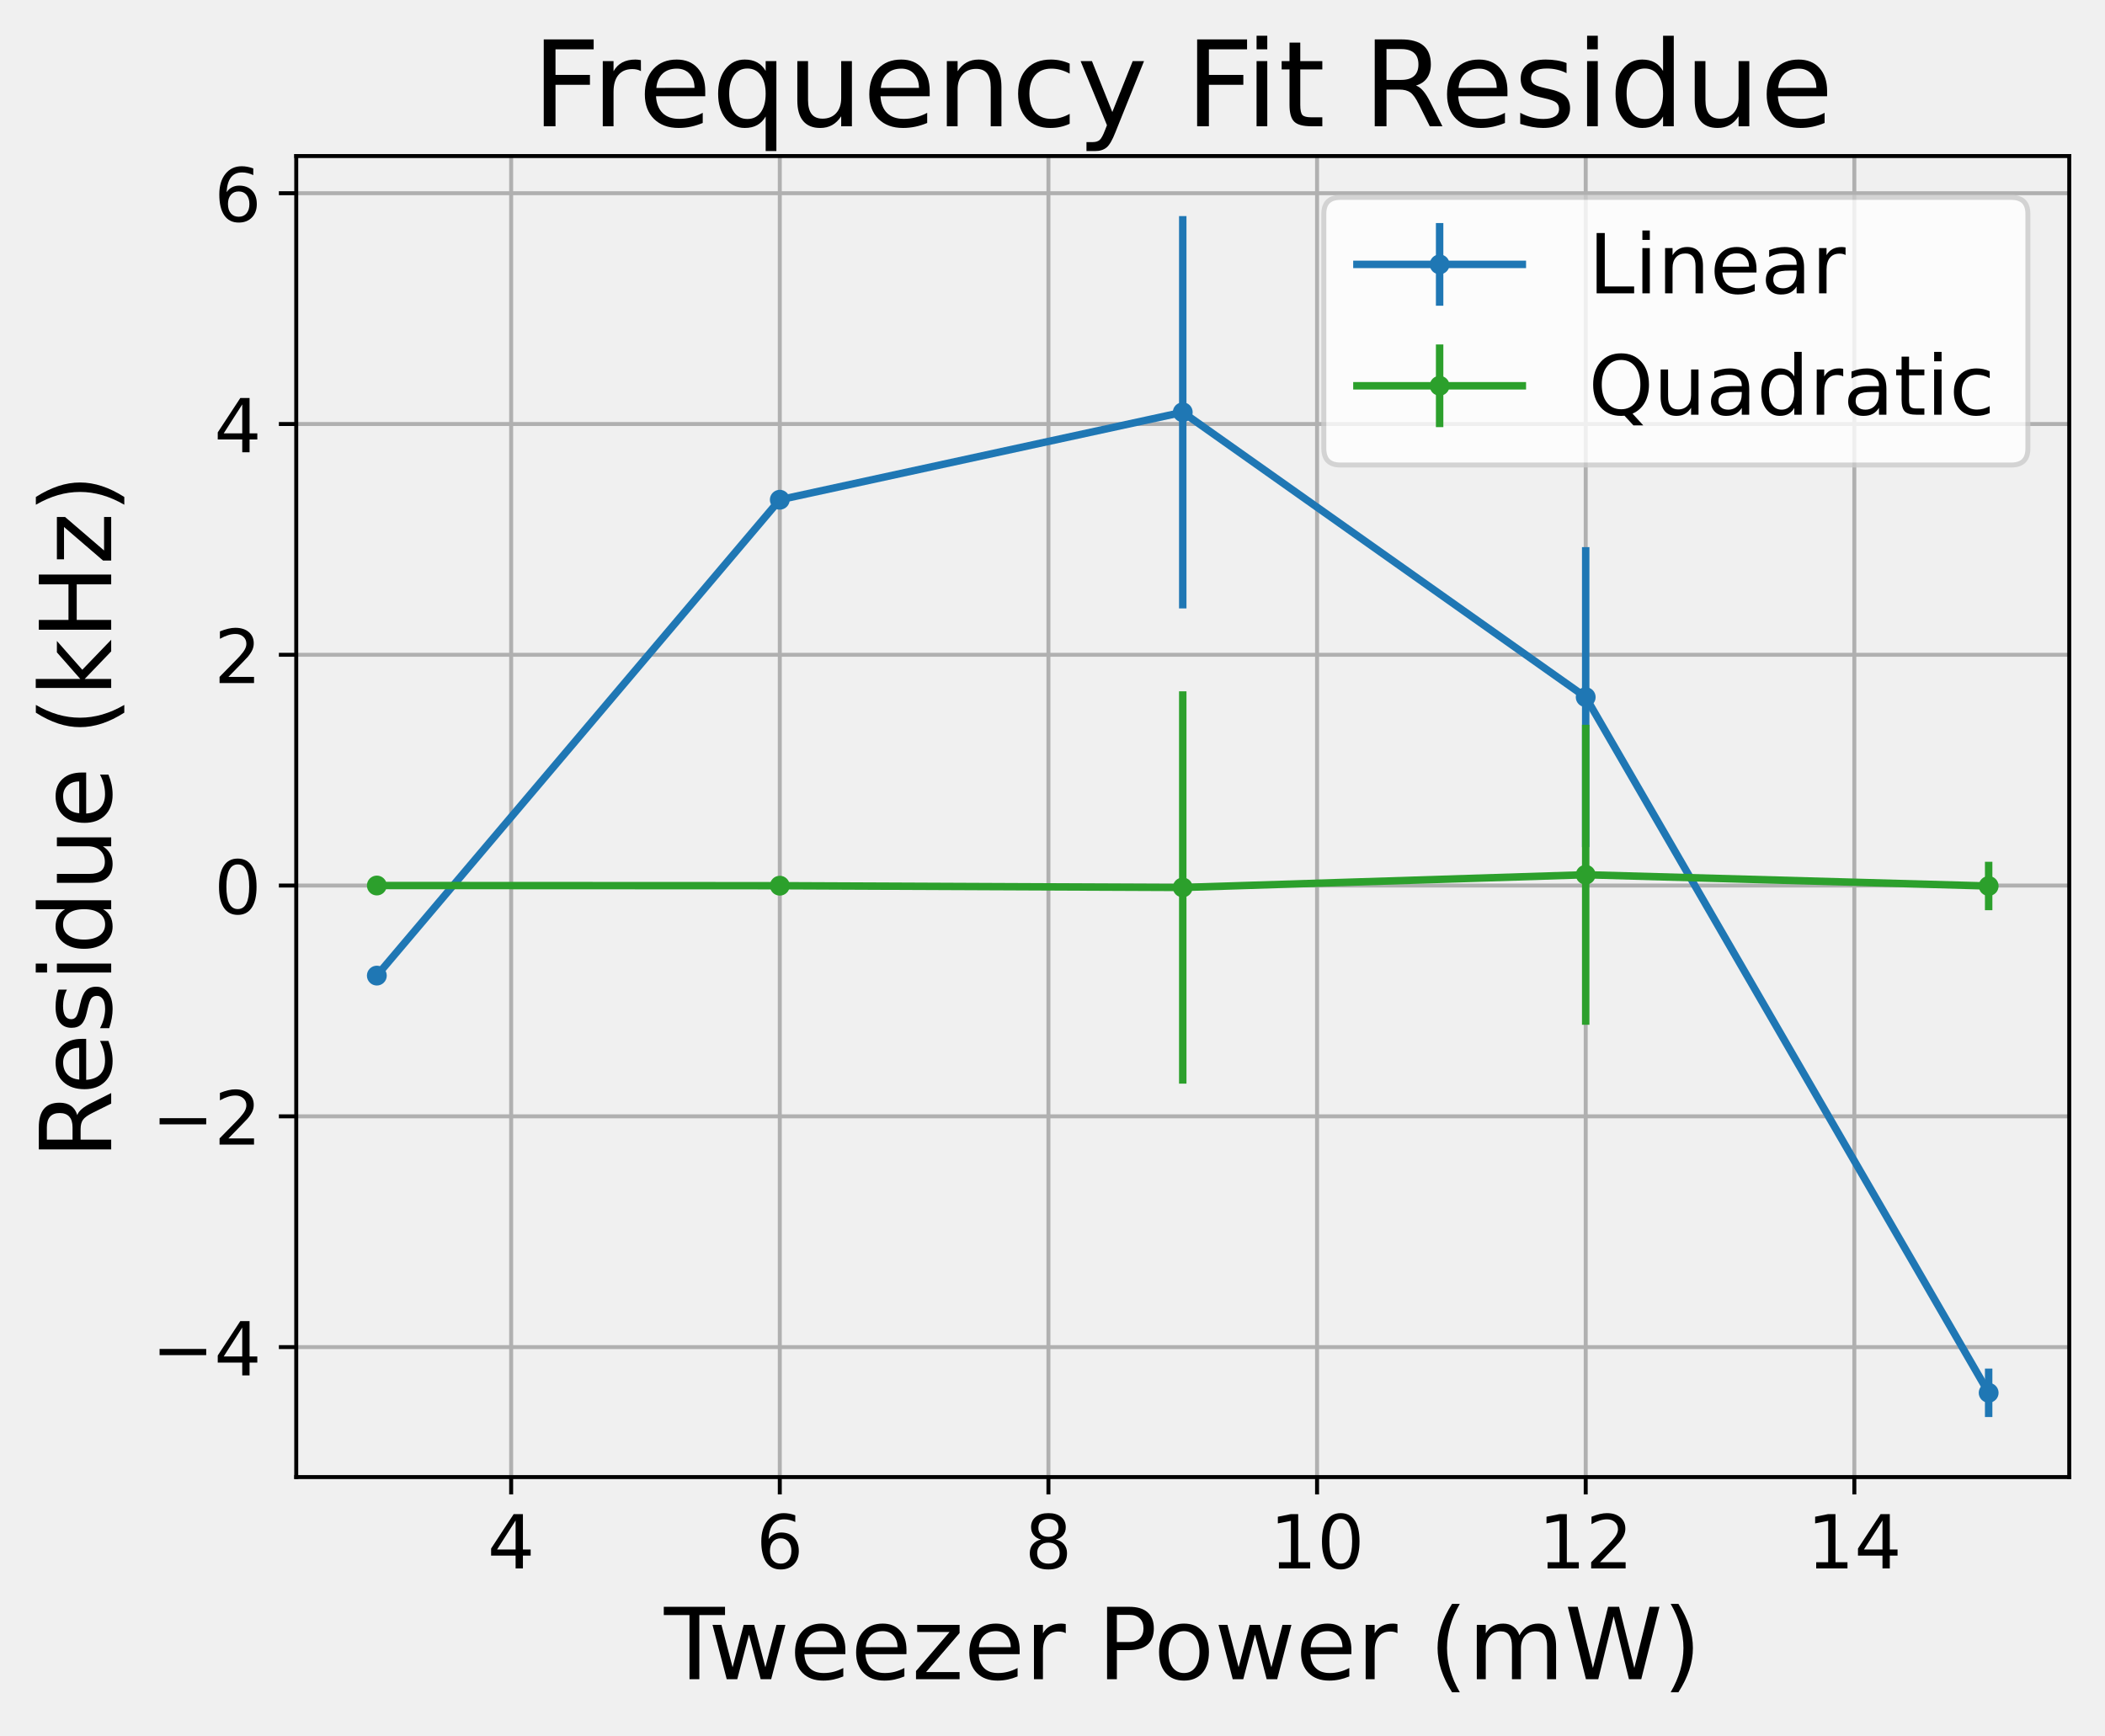
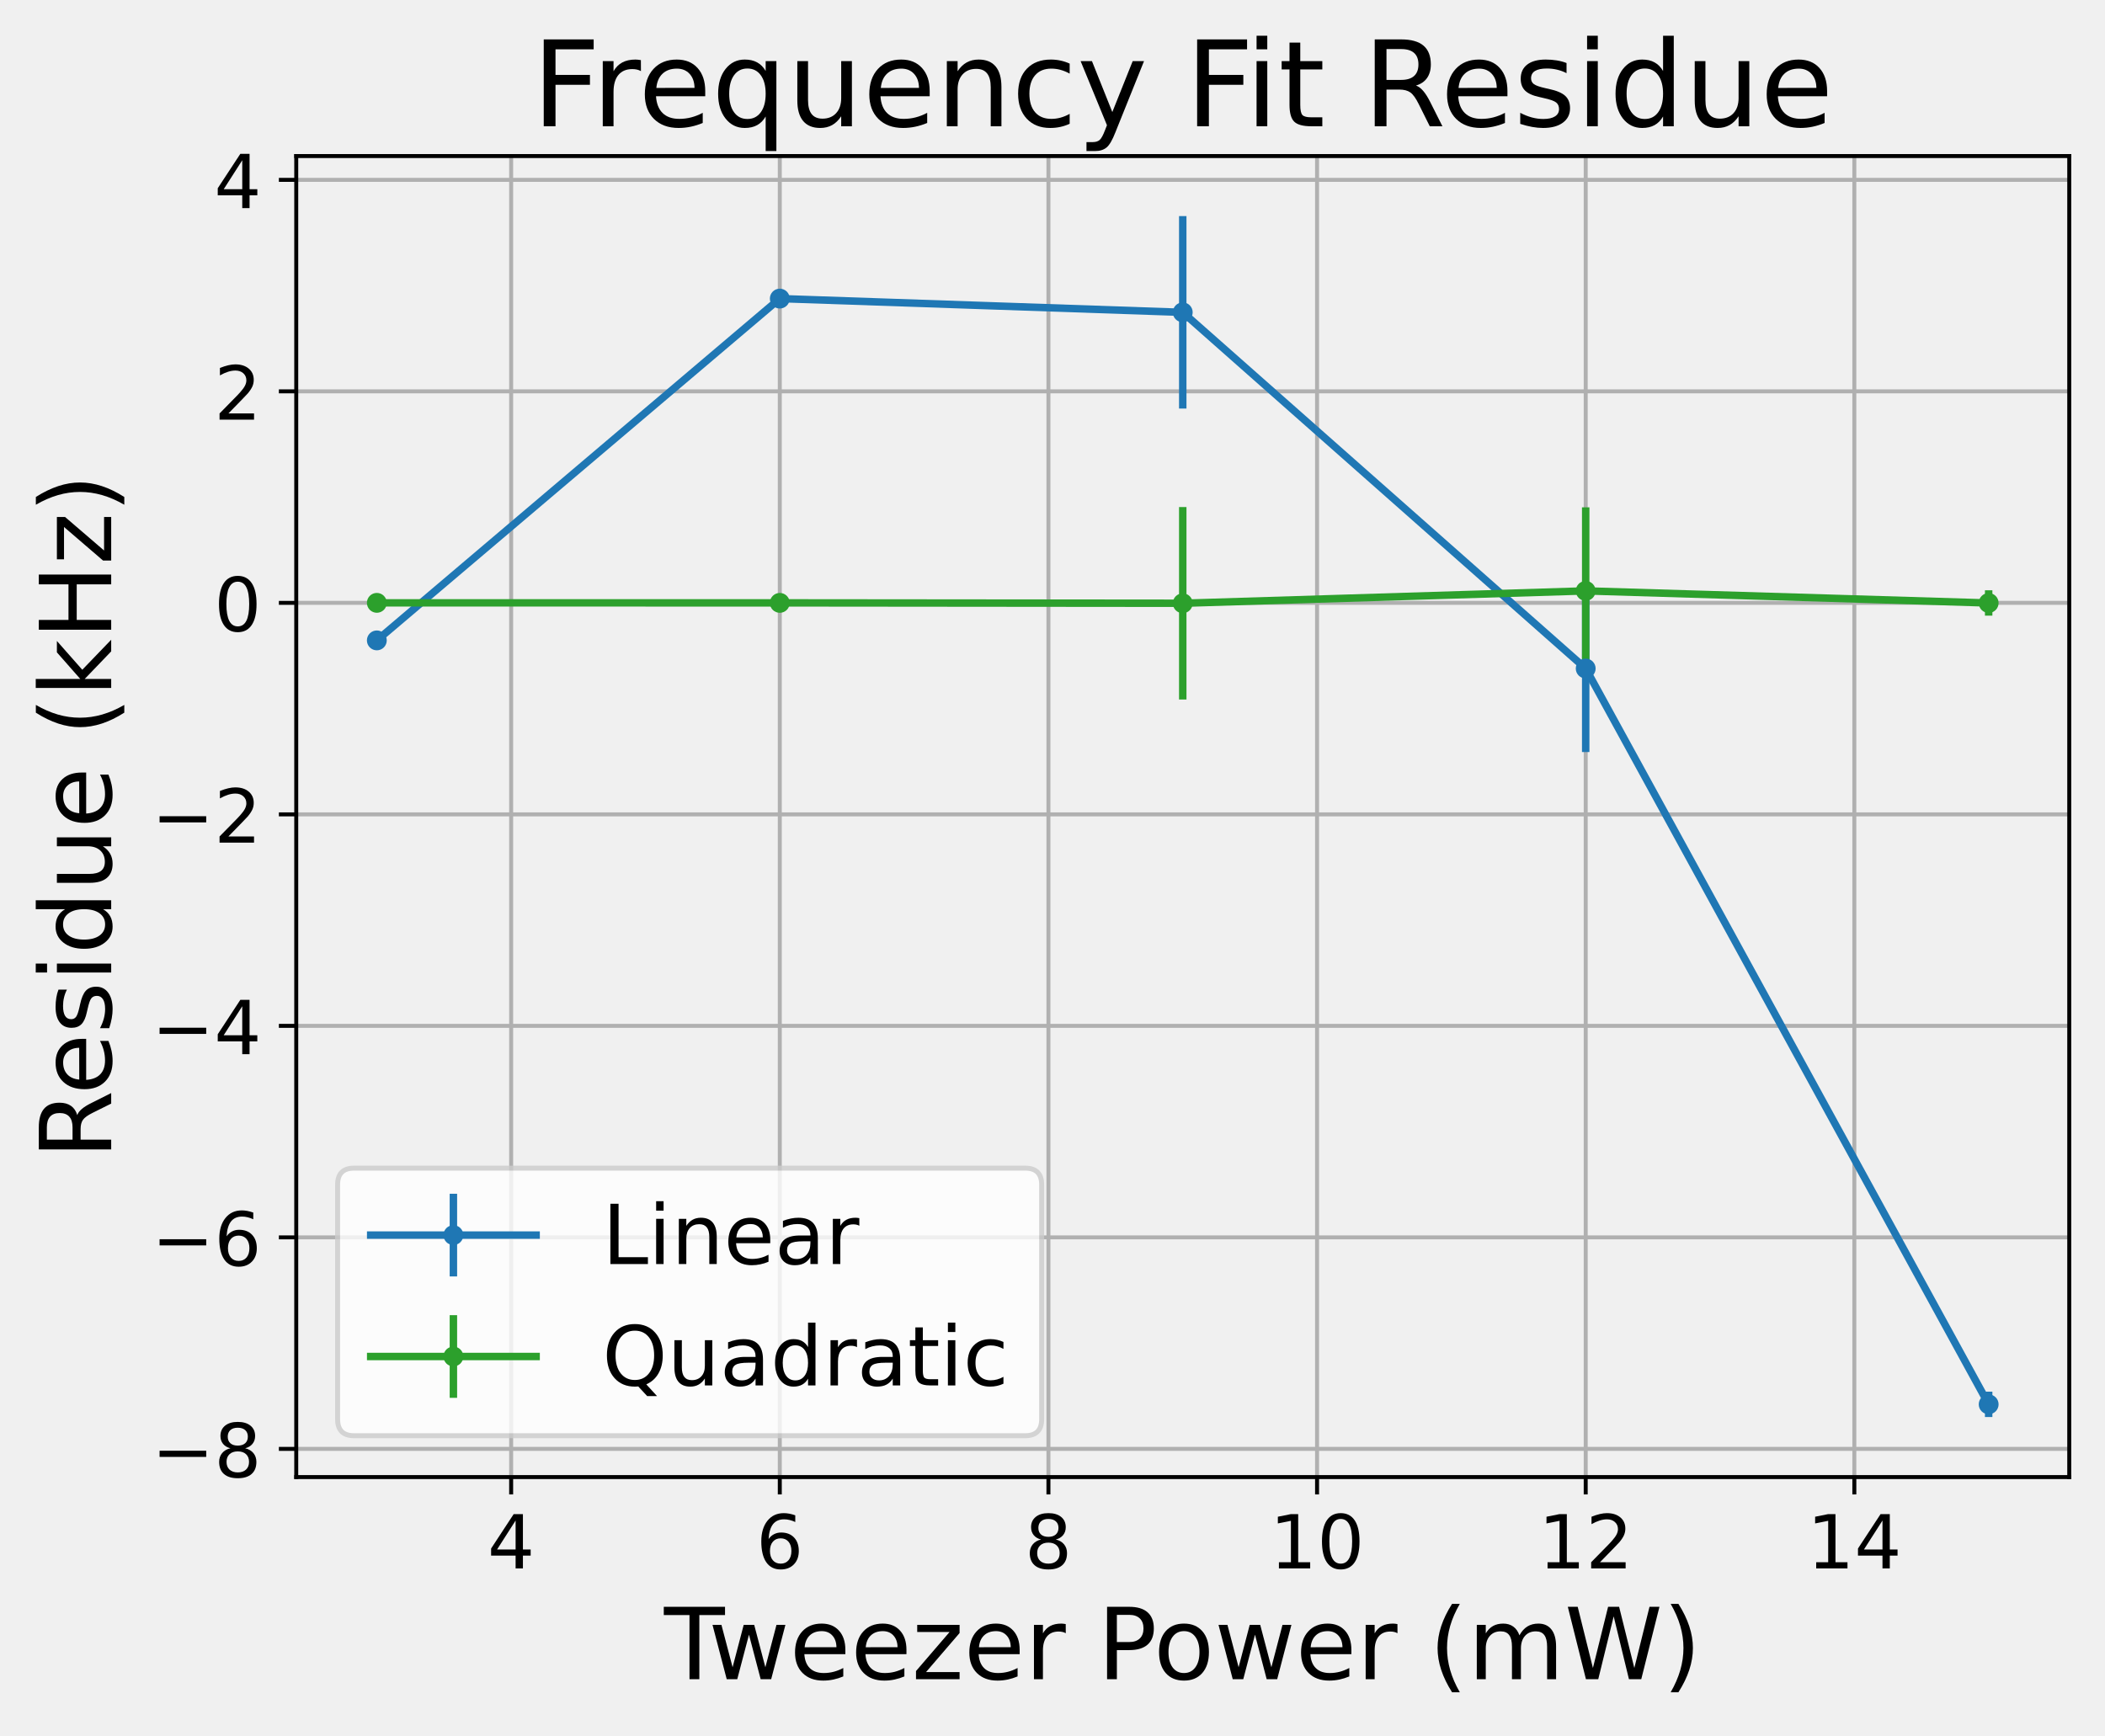
<svg xmlns="http://www.w3.org/2000/svg" xmlns:xlink="http://www.w3.org/1999/xlink" height="349.622pt" version="1.1" viewBox="0 0 423.99 349.622" width="423.99pt">
  <defs>
    <style type="text/css">
*{stroke-linecap:butt;stroke-linejoin:round;}
  </style>
  </defs>
  <g id="figure_1">
    <g id="patch_1">
      <path d="M 0 349.622  L 423.99 349.622  L 423.99 0  L 0 0  z " style="fill:none;" />
    </g>
    <g id="axes_1">
      <g id="patch_2">
        <path d="M 59.67 297.548  L 416.79 297.548  L 416.79 31.436  L 59.67 31.436  z " style="fill:none;" />
      </g>
      <g id="matplotlib.axis_1">
        <g id="xtick_1">
          <g id="line2d_1">
            <path clip-path="url(#p6e5b87767b)" d="M 102.957 297.548  L 102.957 31.436  " style="fill:none;stroke:#b0b0b0;stroke-linecap:square;stroke-width:0.8;" />
          </g>
          <g id="line2d_2">
            <defs>
              <path d="M 0 0  L 0 3.5  " id="m005f0a59be" style="stroke:#000000;stroke-width:0.8;" />
            </defs>
            <g>
              <use style="stroke:#000000;stroke-width:0.8;" x="102.957" xlink:href="#m005f0a59be" y="297.548" />
            </g>
          </g>
          <g id="text_1">
            <defs>
              <path d="M 37.797 64.312  L 12.891 25.391  L 37.797 25.391  z M 35.203 72.906  L 47.609 72.906  L 47.609 25.391  L 58.016 25.391  L 58.016 17.188  L 47.609 17.188  L 47.609 0  L 37.797 0  L 37.797 17.188  L 4.891 17.188  L 4.891 26.703  z " id="DejaVuSans-52" />
            </defs>
            <g transform="translate(98.18493 315.9459)scale(0.15 -0.15)">
              <use xlink:href="#DejaVuSans-52" />
            </g>
          </g>
        </g>
        <g id="xtick_2">
          <g id="line2d_3">
            <path clip-path="url(#p6e5b87767b)" d="M 157.066 297.548  L 157.066 31.436  " style="fill:none;stroke:#b0b0b0;stroke-linecap:square;stroke-width:0.8;" />
          </g>
          <g id="line2d_4">
            <g>
              <use style="stroke:#000000;stroke-width:0.8;" x="157.066" xlink:href="#m005f0a59be" y="297.548" />
            </g>
          </g>
          <g id="text_2">
            <defs>
              <path d="M 33.016 40.375  Q 26.375 40.375 22.484 35.828  Q 18.609 31.297 18.609 23.391  Q 18.609 15.531 22.484 10.953  Q 26.375 6.391 33.016 6.391  Q 39.656 6.391 43.531 10.953  Q 47.406 15.531 47.406 23.391  Q 47.406 31.297 43.531 35.828  Q 39.656 40.375 33.016 40.375  z M 52.594 71.297  L 52.594 62.312  Q 48.875 64.062 45.094 64.984  Q 41.312 65.922 37.594 65.922  Q 27.828 65.922 22.672 59.328  Q 17.531 52.734 16.797 39.406  Q 19.672 43.656 24.016 45.922  Q 28.375 48.188 33.594 48.188  Q 44.578 48.188 50.953 41.516  Q 57.328 34.859 57.328 23.391  Q 57.328 12.156 50.688 5.359  Q 44.047 -1.422 33.016 -1.422  Q 20.359 -1.422 13.672 8.266  Q 6.984 17.969 6.984 36.375  Q 6.984 53.656 15.188 63.938  Q 23.391 74.219 37.203 74.219  Q 40.922 74.219 44.703 73.484  Q 48.484 72.75 52.594 71.297  z " id="DejaVuSans-54" />
            </defs>
            <g transform="translate(152.294 315.9459)scale(0.15 -0.15)">
              <use xlink:href="#DejaVuSans-54" />
            </g>
          </g>
        </g>
        <g id="xtick_3">
          <g id="line2d_5">
            <path clip-path="url(#p6e5b87767b)" d="M 211.175 297.548  L 211.175 31.436  " style="fill:none;stroke:#b0b0b0;stroke-linecap:square;stroke-width:0.8;" />
          </g>
          <g id="line2d_6">
            <g>
              <use style="stroke:#000000;stroke-width:0.8;" x="211.175" xlink:href="#m005f0a59be" y="297.548" />
            </g>
          </g>
          <g id="text_3">
            <defs>
              <path d="M 31.781 34.625  Q 24.75 34.625 20.719 30.859  Q 16.703 27.094 16.703 20.516  Q 16.703 13.922 20.719 10.156  Q 24.75 6.391 31.781 6.391  Q 38.812 6.391 42.859 10.172  Q 46.922 13.969 46.922 20.516  Q 46.922 27.094 42.891 30.859  Q 38.875 34.625 31.781 34.625  z M 21.922 38.812  Q 15.578 40.375 12.031 44.719  Q 8.5 49.078 8.5 55.328  Q 8.5 64.062 14.719 69.141  Q 20.953 74.219 31.781 74.219  Q 42.672 74.219 48.875 69.141  Q 55.078 64.062 55.078 55.328  Q 55.078 49.078 51.531 44.719  Q 48 40.375 41.703 38.812  Q 48.828 37.156 52.797 32.312  Q 56.781 27.484 56.781 20.516  Q 56.781 9.906 50.312 4.234  Q 43.844 -1.422 31.781 -1.422  Q 19.734 -1.422 13.25 4.234  Q 6.781 9.906 6.781 20.516  Q 6.781 27.484 10.781 32.312  Q 14.797 37.156 21.922 38.812  z M 18.312 54.391  Q 18.312 48.734 21.844 45.562  Q 25.391 42.391 31.781 42.391  Q 38.141 42.391 41.719 45.562  Q 45.312 48.734 45.312 54.391  Q 45.312 60.062 41.719 63.234  Q 38.141 66.406 31.781 66.406  Q 25.391 66.406 21.844 63.234  Q 18.312 60.062 18.312 54.391  z " id="DejaVuSans-56" />
            </defs>
            <g transform="translate(206.4031 315.9459)scale(0.15 -0.15)">
              <use xlink:href="#DejaVuSans-56" />
            </g>
          </g>
        </g>
        <g id="xtick_4">
          <g id="line2d_7">
            <path clip-path="url(#p6e5b87767b)" d="M 265.284 297.548  L 265.284 31.436  " style="fill:none;stroke:#b0b0b0;stroke-linecap:square;stroke-width:0.8;" />
          </g>
          <g id="line2d_8">
            <g>
              <use style="stroke:#000000;stroke-width:0.8;" x="265.284" xlink:href="#m005f0a59be" y="297.548" />
            </g>
          </g>
          <g id="text_4">
            <defs>
              <path d="M 12.406 8.297  L 28.516 8.297  L 28.516 63.922  L 10.984 60.406  L 10.984 69.391  L 28.422 72.906  L 38.281 72.906  L 38.281 8.297  L 54.391 8.297  L 54.391 0  L 12.406 0  z " id="DejaVuSans-49" />
              <path d="M 31.781 66.406  Q 24.172 66.406 20.328 58.906  Q 16.5 51.422 16.5 36.375  Q 16.5 21.391 20.328 13.891  Q 24.172 6.391 31.781 6.391  Q 39.453 6.391 43.281 13.891  Q 47.125 21.391 47.125 36.375  Q 47.125 51.422 43.281 58.906  Q 39.453 66.406 31.781 66.406  z M 31.781 74.219  Q 44.047 74.219 50.516 64.516  Q 56.984 54.828 56.984 36.375  Q 56.984 17.969 50.516 8.266  Q 44.047 -1.422 31.781 -1.422  Q 19.531 -1.422 13.062 8.266  Q 6.594 17.969 6.594 36.375  Q 6.594 54.828 13.062 64.516  Q 19.531 74.219 31.781 74.219  z " id="DejaVuSans-48" />
            </defs>
            <g transform="translate(255.7403 315.9459)scale(0.15 -0.15)">
              <use xlink:href="#DejaVuSans-49" />
              <use x="63.623" xlink:href="#DejaVuSans-48" />
            </g>
          </g>
        </g>
        <g id="xtick_5">
          <g id="line2d_9">
            <path clip-path="url(#p6e5b87767b)" d="M 319.393 297.548  L 319.393 31.436  " style="fill:none;stroke:#b0b0b0;stroke-linecap:square;stroke-width:0.8;" />
          </g>
          <g id="line2d_10">
            <g>
              <use style="stroke:#000000;stroke-width:0.8;" x="319.393" xlink:href="#m005f0a59be" y="297.548" />
            </g>
          </g>
          <g id="text_5">
            <defs>
              <path d="M 19.188 8.297  L 53.609 8.297  L 53.609 0  L 7.328 0  L 7.328 8.297  Q 12.938 14.109 22.625 23.891  Q 32.328 33.688 34.812 36.531  Q 39.547 41.844 41.422 45.531  Q 43.312 49.219 43.312 52.781  Q 43.312 58.594 39.234 62.25  Q 35.156 65.922 28.609 65.922  Q 23.969 65.922 18.812 64.312  Q 13.672 62.703 7.812 59.422  L 7.812 69.391  Q 13.766 71.781 18.938 73  Q 24.125 74.219 28.422 74.219  Q 39.75 74.219 46.484 68.547  Q 53.219 62.891 53.219 53.422  Q 53.219 48.922 51.531 44.891  Q 49.859 40.875 45.406 35.406  Q 44.188 33.984 37.641 27.219  Q 31.109 20.453 19.188 8.297  z " id="DejaVuSans-50" />
            </defs>
            <g transform="translate(309.8494 315.9459)scale(0.15 -0.15)">
              <use xlink:href="#DejaVuSans-49" />
              <use x="63.623" xlink:href="#DejaVuSans-50" />
            </g>
          </g>
        </g>
        <g id="xtick_6">
          <g id="line2d_11">
            <path clip-path="url(#p6e5b87767b)" d="M 373.502 297.548  L 373.502 31.436  " style="fill:none;stroke:#b0b0b0;stroke-linecap:square;stroke-width:0.8;" />
          </g>
          <g id="line2d_12">
            <g>
              <use style="stroke:#000000;stroke-width:0.8;" x="373.502" xlink:href="#m005f0a59be" y="297.548" />
            </g>
          </g>
          <g id="text_6">
            <g transform="translate(363.9585 315.9459)scale(0.15 -0.15)">
              <use xlink:href="#DejaVuSans-49" />
              <use x="63.623" xlink:href="#DejaVuSans-52" />
            </g>
          </g>
        </g>
        <g id="text_7">
          <defs>
            <path d="M -0.297 72.906  L 61.375 72.906  L 61.375 64.594  L 35.5 64.594  L 35.5 0  L 25.594 0  L 25.594 64.594  L -0.297 64.594  z " id="DejaVuSans-84" />
            <path d="M 4.203 54.688  L 13.188 54.688  L 24.422 12.016  L 35.594 54.688  L 46.188 54.688  L 57.422 12.016  L 68.609 54.688  L 77.594 54.688  L 63.281 0  L 52.688 0  L 40.922 44.828  L 29.109 0  L 18.5 0  z " id="DejaVuSans-119" />
            <path d="M 56.203 29.594  L 56.203 25.203  L 14.891 25.203  Q 15.484 15.922 20.484 11.062  Q 25.484 6.203 34.422 6.203  Q 39.594 6.203 44.453 7.469  Q 49.312 8.734 54.109 11.281  L 54.109 2.781  Q 49.266 0.734 44.188 -0.344  Q 39.109 -1.422 33.891 -1.422  Q 20.797 -1.422 13.156 6.188  Q 5.516 13.812 5.516 26.812  Q 5.516 40.234 12.766 48.109  Q 20.016 56 32.328 56  Q 43.359 56 49.781 48.891  Q 56.203 41.797 56.203 29.594  z M 47.219 32.234  Q 47.125 39.594 43.094 43.984  Q 39.062 48.391 32.422 48.391  Q 24.906 48.391 20.391 44.141  Q 15.875 39.891 15.188 32.172  z " id="DejaVuSans-101" />
            <path d="M 5.516 54.688  L 48.188 54.688  L 48.188 46.484  L 14.406 7.172  L 48.188 7.172  L 48.188 0  L 4.297 0  L 4.297 8.203  L 38.094 47.516  L 5.516 47.516  z " id="DejaVuSans-122" />
            <path d="M 41.109 46.297  Q 39.594 47.172 37.812 47.578  Q 36.031 48 33.891 48  Q 26.266 48 22.188 43.047  Q 18.109 38.094 18.109 28.812  L 18.109 0  L 9.078 0  L 9.078 54.688  L 18.109 54.688  L 18.109 46.188  Q 20.953 51.172 25.484 53.578  Q 30.031 56 36.531 56  Q 37.453 56 38.578 55.875  Q 39.703 55.766 41.062 55.516  z " id="DejaVuSans-114" />
            <path id="DejaVuSans-32" />
            <path d="M 19.672 64.797  L 19.672 37.406  L 32.078 37.406  Q 38.969 37.406 42.719 40.969  Q 46.484 44.531 46.484 51.125  Q 46.484 57.672 42.719 61.234  Q 38.969 64.797 32.078 64.797  z M 9.812 72.906  L 32.078 72.906  Q 44.344 72.906 50.609 67.359  Q 56.891 61.812 56.891 51.125  Q 56.891 40.328 50.609 34.812  Q 44.344 29.297 32.078 29.297  L 19.672 29.297  L 19.672 0  L 9.812 0  z " id="DejaVuSans-80" />
            <path d="M 30.609 48.391  Q 23.391 48.391 19.188 42.75  Q 14.984 37.109 14.984 27.297  Q 14.984 17.484 19.156 11.844  Q 23.344 6.203 30.609 6.203  Q 37.797 6.203 41.984 11.859  Q 46.188 17.531 46.188 27.297  Q 46.188 37.016 41.984 42.703  Q 37.797 48.391 30.609 48.391  z M 30.609 56  Q 42.328 56 49.016 48.375  Q 55.719 40.766 55.719 27.297  Q 55.719 13.875 49.016 6.219  Q 42.328 -1.422 30.609 -1.422  Q 18.844 -1.422 12.172 6.219  Q 5.516 13.875 5.516 27.297  Q 5.516 40.766 12.172 48.375  Q 18.844 56 30.609 56  z " id="DejaVuSans-111" />
            <path d="M 31 75.875  Q 24.469 64.656 21.281 53.656  Q 18.109 42.672 18.109 31.391  Q 18.109 20.125 21.312 9.062  Q 24.516 -2 31 -13.188  L 23.188 -13.188  Q 15.875 -1.703 12.234 9.375  Q 8.594 20.453 8.594 31.391  Q 8.594 42.281 12.203 53.312  Q 15.828 64.359 23.188 75.875  z " id="DejaVuSans-40" />
            <path d="M 52 44.188  Q 55.375 50.25 60.062 53.125  Q 64.75 56 71.094 56  Q 79.641 56 84.281 50.016  Q 88.922 44.047 88.922 33.016  L 88.922 0  L 79.891 0  L 79.891 32.719  Q 79.891 40.578 77.094 44.375  Q 74.312 48.188 68.609 48.188  Q 61.625 48.188 57.562 43.547  Q 53.516 38.922 53.516 30.906  L 53.516 0  L 44.484 0  L 44.484 32.719  Q 44.484 40.625 41.703 44.406  Q 38.922 48.188 33.109 48.188  Q 26.219 48.188 22.156 43.531  Q 18.109 38.875 18.109 30.906  L 18.109 0  L 9.078 0  L 9.078 54.688  L 18.109 54.688  L 18.109 46.188  Q 21.188 51.219 25.484 53.609  Q 29.781 56 35.688 56  Q 41.656 56 45.828 52.969  Q 50 49.953 52 44.188  z " id="DejaVuSans-109" />
            <path d="M 3.328 72.906  L 13.281 72.906  L 28.609 11.281  L 43.891 72.906  L 54.984 72.906  L 70.312 11.281  L 85.594 72.906  L 95.609 72.906  L 77.297 0  L 64.891 0  L 49.516 63.281  L 33.984 0  L 21.578 0  z " id="DejaVuSans-87" />
            <path d="M 8.016 75.875  L 15.828 75.875  Q 23.141 64.359 26.781 53.312  Q 30.422 42.281 30.422 31.391  Q 30.422 20.453 26.781 9.375  Q 23.141 -1.703 15.828 -13.188  L 8.016 -13.188  Q 14.5 -2 17.703 9.062  Q 20.906 20.125 20.906 31.391  Q 20.906 42.672 17.703 53.656  Q 14.5 64.656 8.016 75.875  z " id="DejaVuSans-41" />
          </defs>
          <g transform="translate(133.7592 338.2623)scale(0.2 -0.2)">
            <use xlink:href="#DejaVuSans-84" />
            <use x="44.584" xlink:href="#DejaVuSans-119" />
            <use x="126.371" xlink:href="#DejaVuSans-101" />
            <use x="187.895" xlink:href="#DejaVuSans-101" />
            <use x="249.418" xlink:href="#DejaVuSans-122" />
            <use x="301.908" xlink:href="#DejaVuSans-101" />
            <use x="363.432" xlink:href="#DejaVuSans-114" />
            <use x="404.545" xlink:href="#DejaVuSans-32" />
            <use x="436.332" xlink:href="#DejaVuSans-80" />
            <use x="493.01" xlink:href="#DejaVuSans-111" />
            <use x="554.191" xlink:href="#DejaVuSans-119" />
            <use x="635.979" xlink:href="#DejaVuSans-101" />
            <use x="697.502" xlink:href="#DejaVuSans-114" />
            <use x="738.615" xlink:href="#DejaVuSans-32" />
            <use x="770.402" xlink:href="#DejaVuSans-40" />
            <use x="809.416" xlink:href="#DejaVuSans-109" />
            <use x="906.828" xlink:href="#DejaVuSans-87" />
            <use x="1005.705" xlink:href="#DejaVuSans-41" />
          </g>
        </g>
      </g>
      <g id="matplotlib.axis_2">
        <g id="ytick_1">
          <g id="line2d_13">
-             <path clip-path="url(#p6e5b87767b)" d="M 59.67 271.364  L 416.79 271.364  " style="fill:none;stroke:#b0b0b0;stroke-linecap:square;stroke-width:0.8;" />
+             <path clip-path="url(#p6e5b87767b)" d="M 59.67 291.868  L 416.79 291.868  " style="fill:none;stroke:#b0b0b0;stroke-linecap:square;stroke-width:0.8;" />
          </g>
          <g id="line2d_14">
            <defs>
              <path d="M 0 0  L -3.5 0  " id="mc3ce260a5b" style="stroke:#000000;stroke-width:0.8;" />
            </defs>
            <g>
-               <use style="stroke:#000000;stroke-width:0.8;" x="59.67" xlink:href="#mc3ce260a5b" y="271.364" />
+               <use style="stroke:#000000;stroke-width:0.8;" x="59.67" xlink:href="#mc3ce260a5b" y="291.868" />
            </g>
          </g>
          <g id="text_8">
            <defs>
              <path d="M 10.594 35.5  L 73.188 35.5  L 73.188 27.203  L 10.594 27.203  z " id="DejaVuSans-8722" />
            </defs>
-             <g transform="translate(30.55625 277.0625)scale(0.15 -0.15)">
+             <g transform="translate(30.55625 297.5667)scale(0.15 -0.15)">
+               <use xlink:href="#DejaVuSans-8722" />
+               <use x="83.789" xlink:href="#DejaVuSans-56" />
+             </g>
+           </g>
+         </g>
+         <g id="ytick_2">
+           <g id="line2d_15">
+             <path clip-path="url(#p6e5b87767b)" d="M 59.67 249.261  L 416.79 249.261  " style="fill:none;stroke:#b0b0b0;stroke-linecap:square;stroke-width:0.8;" />
+           </g>
+           <g id="line2d_16">
+             <g>
+               <use style="stroke:#000000;stroke-width:0.8;" x="59.67" xlink:href="#mc3ce260a5b" y="249.261" />
+             </g>
+           </g>
+           <g id="text_9">
+             <g transform="translate(30.55625 254.9599)scale(0.15 -0.15)">
+               <use xlink:href="#DejaVuSans-8722" />
+               <use x="83.789" xlink:href="#DejaVuSans-54" />
+             </g>
+           </g>
+         </g>
+         <g id="ytick_3">
+           <g id="line2d_17">
+             <path clip-path="url(#p6e5b87767b)" d="M 59.67 206.654  L 416.79 206.654  " style="fill:none;stroke:#b0b0b0;stroke-linecap:square;stroke-width:0.8;" />
+           </g>
+           <g id="line2d_18">
+             <g>
+               <use style="stroke:#000000;stroke-width:0.8;" x="59.67" xlink:href="#mc3ce260a5b" y="206.654" />
+             </g>
+           </g>
+           <g id="text_10">
+             <g transform="translate(30.55625 212.3532)scale(0.15 -0.15)">
              <use xlink:href="#DejaVuSans-8722" />
              <use x="83.789" xlink:href="#DejaVuSans-52" />
            </g>
          </g>
        </g>
-         <g id="ytick_2">
-           <g id="line2d_15">
-             <path clip-path="url(#p6e5b87767b)" d="M 59.67 224.875  L 416.79 224.875  " style="fill:none;stroke:#b0b0b0;stroke-linecap:square;stroke-width:0.8;" />
-           </g>
-           <g id="line2d_16">
-             <g>
-               <use style="stroke:#000000;stroke-width:0.8;" x="59.67" xlink:href="#mc3ce260a5b" y="224.875" />
-             </g>
-           </g>
-           <g id="text_9">
-             <g transform="translate(30.55625 230.5743)scale(0.15 -0.15)">
+         <g id="ytick_4">
+           <g id="line2d_19">
+             <path clip-path="url(#p6e5b87767b)" d="M 59.67 164.048  L 416.79 164.048  " style="fill:none;stroke:#b0b0b0;stroke-linecap:square;stroke-width:0.8;" />
+           </g>
+           <g id="line2d_20">
+             <g>
+               <use style="stroke:#000000;stroke-width:0.8;" x="59.67" xlink:href="#mc3ce260a5b" y="164.048" />
+             </g>
+           </g>
+           <g id="text_11">
+             <g transform="translate(30.55625 169.7464)scale(0.15 -0.15)">
              <use xlink:href="#DejaVuSans-8722" />
              <use x="83.789" xlink:href="#DejaVuSans-50" />
            </g>
          </g>
        </g>
-         <g id="ytick_3">
-           <g id="line2d_17">
-             <path clip-path="url(#p6e5b87767b)" d="M 59.67 178.387  L 416.79 178.387  " style="fill:none;stroke:#b0b0b0;stroke-linecap:square;stroke-width:0.8;" />
-           </g>
-           <g id="line2d_18">
-             <g>
-               <use style="stroke:#000000;stroke-width:0.8;" x="59.67" xlink:href="#mc3ce260a5b" y="178.387" />
-             </g>
-           </g>
-           <g id="text_10">
-             <g transform="translate(43.12578 184.0861)scale(0.15 -0.15)">
-               <use xlink:href="#DejaVuSans-48" />
-             </g>
-           </g>
-         </g>
-         <g id="ytick_4">
-           <g id="line2d_19">
-             <path clip-path="url(#p6e5b87767b)" d="M 59.67 131.899  L 416.79 131.899  " style="fill:none;stroke:#b0b0b0;stroke-linecap:square;stroke-width:0.8;" />
-           </g>
-           <g id="line2d_20">
-             <g>
-               <use style="stroke:#000000;stroke-width:0.8;" x="59.67" xlink:href="#mc3ce260a5b" y="131.899" />
-             </g>
-           </g>
-           <g id="text_11">
-             <g transform="translate(43.12578 137.5978)scale(0.15 -0.15)">
-               <use xlink:href="#DejaVuSans-50" />
-             </g>
-           </g>
-         </g>
        <g id="ytick_5">
          <g id="line2d_21">
-             <path clip-path="url(#p6e5b87767b)" d="M 59.67 85.411  L 416.79 85.411  " style="fill:none;stroke:#b0b0b0;stroke-linecap:square;stroke-width:0.8;" />
+             <path clip-path="url(#p6e5b87767b)" d="M 59.67 121.441  L 416.79 121.441  " style="fill:none;stroke:#b0b0b0;stroke-linecap:square;stroke-width:0.8;" />
          </g>
          <g id="line2d_22">
            <g>
-               <use style="stroke:#000000;stroke-width:0.8;" x="59.67" xlink:href="#mc3ce260a5b" y="85.411" />
+               <use style="stroke:#000000;stroke-width:0.8;" x="59.67" xlink:href="#mc3ce260a5b" y="121.441" />
            </g>
          </g>
          <g id="text_12">
-             <g transform="translate(43.12578 91.10961)scale(0.15 -0.15)">
-               <use xlink:href="#DejaVuSans-52" />
+             <g transform="translate(43.12578 127.1396)scale(0.15 -0.15)">
+               <use xlink:href="#DejaVuSans-48" />
            </g>
          </g>
        </g>
        <g id="ytick_6">
          <g id="line2d_23">
-             <path clip-path="url(#p6e5b87767b)" d="M 59.67 38.923  L 416.79 38.923  " style="fill:none;stroke:#b0b0b0;stroke-linecap:square;stroke-width:0.8;" />
+             <path clip-path="url(#p6e5b87767b)" d="M 59.67 78.834  L 416.79 78.834  " style="fill:none;stroke:#b0b0b0;stroke-linecap:square;stroke-width:0.8;" />
          </g>
          <g id="line2d_24">
            <g>
-               <use style="stroke:#000000;stroke-width:0.8;" x="59.67" xlink:href="#mc3ce260a5b" y="38.923" />
+               <use style="stroke:#000000;stroke-width:0.8;" x="59.67" xlink:href="#mc3ce260a5b" y="78.834" />
            </g>
          </g>
          <g id="text_13">
-             <g transform="translate(43.12578 44.62138)scale(0.15 -0.15)">
-               <use xlink:href="#DejaVuSans-54" />
-             </g>
-           </g>
-         </g>
-         <g id="text_14">
+             <g transform="translate(43.12578 84.53287)scale(0.15 -0.15)">
+               <use xlink:href="#DejaVuSans-50" />
+             </g>
+           </g>
+         </g>
+         <g id="ytick_7">
+           <g id="line2d_25">
+             <path clip-path="url(#p6e5b87767b)" d="M 59.67 36.227  L 416.79 36.227  " style="fill:none;stroke:#b0b0b0;stroke-linecap:square;stroke-width:0.8;" />
+           </g>
+           <g id="line2d_26">
+             <g>
+               <use style="stroke:#000000;stroke-width:0.8;" x="59.67" xlink:href="#mc3ce260a5b" y="36.227" />
+             </g>
+           </g>
+           <g id="text_14">
+             <g transform="translate(43.12578 41.9261)scale(0.15 -0.15)">
+               <use xlink:href="#DejaVuSans-52" />
+             </g>
+           </g>
+         </g>
+         <g id="text_15">
          <defs>
            <path d="M 44.391 34.188  Q 47.562 33.109 50.562 29.594  Q 53.562 26.078 56.594 19.922  L 66.609 0  L 56 0  L 46.688 18.703  Q 43.062 26.031 39.672 28.422  Q 36.281 30.812 30.422 30.812  L 19.672 30.812  L 19.672 0  L 9.812 0  L 9.812 72.906  L 32.078 72.906  Q 44.578 72.906 50.734 67.672  Q 56.891 62.453 56.891 51.906  Q 56.891 45.016 53.688 40.469  Q 50.484 35.938 44.391 34.188  z M 19.672 64.797  L 19.672 38.922  L 32.078 38.922  Q 39.203 38.922 42.844 42.219  Q 46.484 45.516 46.484 51.906  Q 46.484 58.297 42.844 61.547  Q 39.203 64.797 32.078 64.797  z " id="DejaVuSans-82" />
            <path d="M 44.281 53.078  L 44.281 44.578  Q 40.484 46.531 36.375 47.5  Q 32.281 48.484 27.875 48.484  Q 21.188 48.484 17.844 46.438  Q 14.5 44.391 14.5 40.281  Q 14.5 37.156 16.891 35.375  Q 19.281 33.594 26.516 31.984  L 29.594 31.297  Q 39.156 29.25 43.188 25.516  Q 47.219 21.781 47.219 15.094  Q 47.219 7.469 41.188 3.016  Q 35.156 -1.422 24.609 -1.422  Q 20.219 -1.422 15.453 -0.562  Q 10.688 0.297 5.422 2  L 5.422 11.281  Q 10.406 8.688 15.234 7.391  Q 20.062 6.109 24.812 6.109  Q 31.156 6.109 34.562 8.281  Q 37.984 10.453 37.984 14.406  Q 37.984 18.062 35.516 20.016  Q 33.062 21.969 24.703 23.781  L 21.578 24.516  Q 13.234 26.266 9.516 29.906  Q 5.812 33.547 5.812 39.891  Q 5.812 47.609 11.281 51.797  Q 16.75 56 26.812 56  Q 31.781 56 36.172 55.266  Q 40.578 54.547 44.281 53.078  z " id="DejaVuSans-115" />
            <path d="M 9.422 54.688  L 18.406 54.688  L 18.406 0  L 9.422 0  z M 9.422 75.984  L 18.406 75.984  L 18.406 64.594  L 9.422 64.594  z " id="DejaVuSans-105" />
            <path d="M 45.406 46.391  L 45.406 75.984  L 54.391 75.984  L 54.391 0  L 45.406 0  L 45.406 8.203  Q 42.578 3.328 38.25 0.953  Q 33.938 -1.422 27.875 -1.422  Q 17.969 -1.422 11.734 6.484  Q 5.516 14.406 5.516 27.297  Q 5.516 40.188 11.734 48.094  Q 17.969 56 27.875 56  Q 33.938 56 38.25 53.625  Q 42.578 51.266 45.406 46.391  z M 14.797 27.297  Q 14.797 17.391 18.875 11.75  Q 22.953 6.109 30.078 6.109  Q 37.203 6.109 41.297 11.75  Q 45.406 17.391 45.406 27.297  Q 45.406 37.203 41.297 42.844  Q 37.203 48.484 30.078 48.484  Q 22.953 48.484 18.875 42.844  Q 14.797 37.203 14.797 27.297  z " id="DejaVuSans-100" />
            <path d="M 8.5 21.578  L 8.5 54.688  L 17.484 54.688  L 17.484 21.922  Q 17.484 14.156 20.5 10.266  Q 23.531 6.391 29.594 6.391  Q 36.859 6.391 41.078 11.031  Q 45.312 15.672 45.312 23.688  L 45.312 54.688  L 54.297 54.688  L 54.297 0  L 45.312 0  L 45.312 8.406  Q 42.047 3.422 37.719 1  Q 33.406 -1.422 27.688 -1.422  Q 18.266 -1.422 13.375 4.438  Q 8.5 10.297 8.5 21.578  z M 31.109 56  z " id="DejaVuSans-117" />
            <path d="M 9.078 75.984  L 18.109 75.984  L 18.109 31.109  L 44.922 54.688  L 56.391 54.688  L 27.391 29.109  L 57.625 0  L 45.906 0  L 18.109 26.703  L 18.109 0  L 9.078 0  z " id="DejaVuSans-107" />
            <path d="M 9.812 72.906  L 19.672 72.906  L 19.672 43.016  L 55.516 43.016  L 55.516 72.906  L 65.375 72.906  L 65.375 0  L 55.516 0  L 55.516 34.719  L 19.672 34.719  L 19.672 0  L 9.812 0  z " id="DejaVuSans-72" />
          </defs>
          <g transform="translate(22.39688 233.511)rotate(-90)scale(0.2 -0.2)">
            <use xlink:href="#DejaVuSans-82" />
            <use x="64.982" xlink:href="#DejaVuSans-101" />
            <use x="126.506" xlink:href="#DejaVuSans-115" />
            <use x="178.605" xlink:href="#DejaVuSans-105" />
            <use x="206.389" xlink:href="#DejaVuSans-100" />
            <use x="269.865" xlink:href="#DejaVuSans-117" />
            <use x="333.244" xlink:href="#DejaVuSans-101" />
            <use x="394.768" xlink:href="#DejaVuSans-32" />
            <use x="426.555" xlink:href="#DejaVuSans-40" />
            <use x="465.568" xlink:href="#DejaVuSans-107" />
            <use x="523.479" xlink:href="#DejaVuSans-72" />
            <use x="598.674" xlink:href="#DejaVuSans-122" />
            <use x="651.164" xlink:href="#DejaVuSans-41" />
          </g>
        </g>
      </g>
      <g id="LineCollection_1">
-         <path clip-path="url(#p6e5b87767b)" d="M 400.557 285.452  L 400.557 275.69  " style="fill:none;stroke:#1f77b4;stroke-width:1.5;" />
-         <path clip-path="url(#p6e5b87767b)" d="M 319.393 170.652  L 319.393 110.217  " style="fill:none;stroke:#1f77b4;stroke-width:1.5;" />
-         <path clip-path="url(#p6e5b87767b)" d="M 238.23 122.562  L 238.23 43.532  " style="fill:none;stroke:#1f77b4;stroke-width:1.5;" />
-         <path clip-path="url(#p6e5b87767b)" d="M 157.066 102.133  L 157.066 99.204  " style="fill:none;stroke:#1f77b4;stroke-width:1.5;" />
-         <path clip-path="url(#p6e5b87767b)" d="M 75.902 197.134  L 75.902 195.925  " style="fill:none;stroke:#1f77b4;stroke-width:1.5;" />
+         <path clip-path="url(#p6e5b87767b)" d="M 400.557 285.452  L 400.557 280.339  " style="fill:none;stroke:#1f77b4;stroke-width:1.5;" />
+         <path clip-path="url(#p6e5b87767b)" d="M 319.393 151.497  L 319.393 117.838  " style="fill:none;stroke:#1f77b4;stroke-width:1.5;" />
+         <path clip-path="url(#p6e5b87767b)" d="M 238.23 82.304  L 238.23 43.532  " style="fill:none;stroke:#1f77b4;stroke-width:1.5;" />
+         <path clip-path="url(#p6e5b87767b)" d="M 157.066 60.938  L 157.066 59.361  " style="fill:none;stroke:#1f77b4;stroke-width:1.5;" />
+         <path clip-path="url(#p6e5b87767b)" d="M 75.902 129.322  L 75.902 128.683  " style="fill:none;stroke:#1f77b4;stroke-width:1.5;" />
      </g>
      <g id="LineCollection_2">
-         <path clip-path="url(#p6e5b87767b)" d="M 400.557 183.36  L 400.557 173.598  " style="fill:none;stroke:#2ca02c;stroke-width:1.5;" />
-         <path clip-path="url(#p6e5b87767b)" d="M 319.393 206.43  L 319.393 145.996  " style="fill:none;stroke:#2ca02c;stroke-width:1.5;" />
-         <path clip-path="url(#p6e5b87767b)" d="M 238.23 218.288  L 238.23 139.258  " style="fill:none;stroke:#2ca02c;stroke-width:1.5;" />
-         <path clip-path="url(#p6e5b87767b)" d="M 157.066 179.884  L 157.066 176.955  " style="fill:none;stroke:#2ca02c;stroke-width:1.5;" />
-         <path clip-path="url(#p6e5b87767b)" d="M 75.902 178.986  L 75.902 177.778  " style="fill:none;stroke:#2ca02c;stroke-width:1.5;" />
-       </g>
-       <g id="line2d_25">
-         <path clip-path="url(#p6e5b87767b)" d="M 400.557 280.571  L 319.393 140.435  L 238.23 83.047  L 157.066 100.669  L 75.902 196.53  " style="fill:none;stroke:#1f77b4;stroke-linecap:square;stroke-width:1.5;" />
+         <path clip-path="url(#p6e5b87767b)" d="M 400.557 124.025  L 400.557 118.912  " style="fill:none;stroke:#2ca02c;stroke-width:1.5;" />
+         <path clip-path="url(#p6e5b87767b)" d="M 319.393 135.861  L 319.393 102.202  " style="fill:none;stroke:#2ca02c;stroke-width:1.5;" />
+         <path clip-path="url(#p6e5b87767b)" d="M 238.23 140.91  L 238.23 102.137  " style="fill:none;stroke:#2ca02c;stroke-width:1.5;" />
+         <path clip-path="url(#p6e5b87767b)" d="M 157.066 122.234  L 157.066 120.658  " style="fill:none;stroke:#2ca02c;stroke-width:1.5;" />
+         <path clip-path="url(#p6e5b87767b)" d="M 75.902 121.76  L 75.902 121.121  " style="fill:none;stroke:#2ca02c;stroke-width:1.5;" />
+       </g>
+       <g id="line2d_27">
+         <path clip-path="url(#p6e5b87767b)" d="M 400.557 282.896  L 319.393 134.668  L 238.23 62.918  L 157.066 60.15  L 75.902 129.003  " style="fill:none;stroke:#1f77b4;stroke-linecap:square;stroke-width:1.5;" />
        <defs>
          <path d="M 0 1.5  C 0.398 1.5 0.779 1.342 1.061 1.061  C 1.342 0.779 1.5 0.398 1.5 0  C 1.5 -0.398 1.342 -0.779 1.061 -1.061  C 0.779 -1.342 0.398 -1.5 0 -1.5  C -0.398 -1.5 -0.779 -1.342 -1.061 -1.061  C -1.342 -0.779 -1.5 -0.398 -1.5 0  C -1.5 0.398 -1.342 0.779 -1.061 1.061  C -0.779 1.342 -0.398 1.5 0 1.5  z " id="mb8bc26594a" style="stroke:#1f77b4;" />
        </defs>
        <g clip-path="url(#p6e5b87767b)">
-           <use style="fill:#1f77b4;stroke:#1f77b4;" x="400.557" xlink:href="#mb8bc26594a" y="280.571" />
-           <use style="fill:#1f77b4;stroke:#1f77b4;" x="319.393" xlink:href="#mb8bc26594a" y="140.435" />
-           <use style="fill:#1f77b4;stroke:#1f77b4;" x="238.23" xlink:href="#mb8bc26594a" y="83.047" />
-           <use style="fill:#1f77b4;stroke:#1f77b4;" x="157.066" xlink:href="#mb8bc26594a" y="100.669" />
-           <use style="fill:#1f77b4;stroke:#1f77b4;" x="75.902" xlink:href="#mb8bc26594a" y="196.53" />
-         </g>
-       </g>
-       <g id="line2d_26">
-         <path clip-path="url(#p6e5b87767b)" d="M 400.557 178.479  L 319.393 176.213  L 238.23 178.773  L 157.066 178.419  L 75.902 178.382  " style="fill:none;stroke:#2ca02c;stroke-linecap:square;stroke-width:1.5;" />
+           <use style="fill:#1f77b4;stroke:#1f77b4;" x="400.557" xlink:href="#mb8bc26594a" y="282.896" />
+           <use style="fill:#1f77b4;stroke:#1f77b4;" x="319.393" xlink:href="#mb8bc26594a" y="134.668" />
+           <use style="fill:#1f77b4;stroke:#1f77b4;" x="238.23" xlink:href="#mb8bc26594a" y="62.918" />
+           <use style="fill:#1f77b4;stroke:#1f77b4;" x="157.066" xlink:href="#mb8bc26594a" y="60.15" />
+           <use style="fill:#1f77b4;stroke:#1f77b4;" x="75.902" xlink:href="#mb8bc26594a" y="129.003" />
+         </g>
+       </g>
+       <g id="line2d_28">
+         <path clip-path="url(#p6e5b87767b)" d="M 400.557 121.468  L 319.393 119.031  L 238.23 121.523  L 157.066 121.446  L 75.902 121.44  " style="fill:none;stroke:#2ca02c;stroke-linecap:square;stroke-width:1.5;" />
        <defs>
          <path d="M 0 1.5  C 0.398 1.5 0.779 1.342 1.061 1.061  C 1.342 0.779 1.5 0.398 1.5 0  C 1.5 -0.398 1.342 -0.779 1.061 -1.061  C 0.779 -1.342 0.398 -1.5 0 -1.5  C -0.398 -1.5 -0.779 -1.342 -1.061 -1.061  C -1.342 -0.779 -1.5 -0.398 -1.5 0  C -1.5 0.398 -1.342 0.779 -1.061 1.061  C -0.779 1.342 -0.398 1.5 0 1.5  z " id="m92edfcde95" style="stroke:#2ca02c;" />
        </defs>
        <g clip-path="url(#p6e5b87767b)">
-           <use style="fill:#2ca02c;stroke:#2ca02c;" x="400.557" xlink:href="#m92edfcde95" y="178.479" />
-           <use style="fill:#2ca02c;stroke:#2ca02c;" x="319.393" xlink:href="#m92edfcde95" y="176.213" />
-           <use style="fill:#2ca02c;stroke:#2ca02c;" x="238.23" xlink:href="#m92edfcde95" y="178.773" />
-           <use style="fill:#2ca02c;stroke:#2ca02c;" x="157.066" xlink:href="#m92edfcde95" y="178.419" />
-           <use style="fill:#2ca02c;stroke:#2ca02c;" x="75.902" xlink:href="#m92edfcde95" y="178.382" />
+           <use style="fill:#2ca02c;stroke:#2ca02c;" x="400.557" xlink:href="#m92edfcde95" y="121.468" />
+           <use style="fill:#2ca02c;stroke:#2ca02c;" x="319.393" xlink:href="#m92edfcde95" y="119.031" />
+           <use style="fill:#2ca02c;stroke:#2ca02c;" x="238.23" xlink:href="#m92edfcde95" y="121.523" />
+           <use style="fill:#2ca02c;stroke:#2ca02c;" x="157.066" xlink:href="#m92edfcde95" y="121.446" />
+           <use style="fill:#2ca02c;stroke:#2ca02c;" x="75.902" xlink:href="#m92edfcde95" y="121.44" />
        </g>
      </g>
      <g id="patch_3">
        <path d="M 59.67 297.548  L 59.67 31.436  " style="fill:none;stroke:#000000;stroke-linecap:square;stroke-linejoin:miter;stroke-width:0.8;" />
      </g>
      <g id="patch_4">
        <path d="M 416.79 297.548  L 416.79 31.436  " style="fill:none;stroke:#000000;stroke-linecap:square;stroke-linejoin:miter;stroke-width:0.8;" />
      </g>
      <g id="patch_5">
        <path d="M 59.67 297.548  L 416.79 297.548  " style="fill:none;stroke:#000000;stroke-linecap:square;stroke-linejoin:miter;stroke-width:0.8;" />
      </g>
      <g id="patch_6">
        <path d="M 59.67 31.436  L 416.79 31.436  " style="fill:none;stroke:#000000;stroke-linecap:square;stroke-linejoin:miter;stroke-width:0.8;" />
      </g>
-       <g id="text_15">
+       <g id="text_16">
        <defs>
          <path d="M 9.812 72.906  L 51.703 72.906  L 51.703 64.594  L 19.672 64.594  L 19.672 43.109  L 48.578 43.109  L 48.578 34.812  L 19.672 34.812  L 19.672 0  L 9.812 0  z " id="DejaVuSans-70" />
          <path d="M 14.797 27.297  Q 14.797 17.391 18.875 11.75  Q 22.953 6.109 30.078 6.109  Q 37.203 6.109 41.297 11.75  Q 45.406 17.391 45.406 27.297  Q 45.406 37.203 41.297 42.844  Q 37.203 48.484 30.078 48.484  Q 22.953 48.484 18.875 42.844  Q 14.797 37.203 14.797 27.297  z M 45.406 8.203  Q 42.578 3.328 38.25 0.953  Q 33.938 -1.422 27.875 -1.422  Q 17.969 -1.422 11.734 6.484  Q 5.516 14.406 5.516 27.297  Q 5.516 40.188 11.734 48.094  Q 17.969 56 27.875 56  Q 33.938 56 38.25 53.625  Q 42.578 51.266 45.406 46.391  L 45.406 54.688  L 54.391 54.688  L 54.391 -20.797  L 45.406 -20.797  z " id="DejaVuSans-113" />
          <path d="M 54.891 33.016  L 54.891 0  L 45.906 0  L 45.906 32.719  Q 45.906 40.484 42.875 44.328  Q 39.844 48.188 33.797 48.188  Q 26.516 48.188 22.312 43.547  Q 18.109 38.922 18.109 30.906  L 18.109 0  L 9.078 0  L 9.078 54.688  L 18.109 54.688  L 18.109 46.188  Q 21.344 51.125 25.703 53.562  Q 30.078 56 35.797 56  Q 45.219 56 50.047 50.172  Q 54.891 44.344 54.891 33.016  z " id="DejaVuSans-110" />
          <path d="M 48.781 52.594  L 48.781 44.188  Q 44.969 46.297 41.141 47.344  Q 37.312 48.391 33.406 48.391  Q 24.656 48.391 19.812 42.844  Q 14.984 37.312 14.984 27.297  Q 14.984 17.281 19.812 11.734  Q 24.656 6.203 33.406 6.203  Q 37.312 6.203 41.141 7.25  Q 44.969 8.297 48.781 10.406  L 48.781 2.094  Q 45.016 0.344 40.984 -0.531  Q 36.969 -1.422 32.422 -1.422  Q 20.062 -1.422 12.781 6.344  Q 5.516 14.109 5.516 27.297  Q 5.516 40.672 12.859 48.328  Q 20.219 56 33.016 56  Q 37.156 56 41.109 55.141  Q 45.062 54.297 48.781 52.594  z " id="DejaVuSans-99" />
          <path d="M 32.172 -5.078  Q 28.375 -14.844 24.75 -17.812  Q 21.141 -20.797 15.094 -20.797  L 7.906 -20.797  L 7.906 -13.281  L 13.188 -13.281  Q 16.891 -13.281 18.938 -11.516  Q 21 -9.766 23.484 -3.219  L 25.094 0.875  L 2.984 54.688  L 12.5 54.688  L 29.594 11.922  L 46.688 54.688  L 56.203 54.688  z " id="DejaVuSans-121" />
          <path d="M 18.312 70.219  L 18.312 54.688  L 36.812 54.688  L 36.812 47.703  L 18.312 47.703  L 18.312 18.016  Q 18.312 11.328 20.141 9.422  Q 21.969 7.516 27.594 7.516  L 36.812 7.516  L 36.812 0  L 27.594 0  Q 17.188 0 13.234 3.875  Q 9.281 7.766 9.281 18.016  L 9.281 47.703  L 2.688 47.703  L 2.688 54.688  L 9.281 54.688  L 9.281 70.219  z " id="DejaVuSans-116" />
        </defs>
        <g transform="translate(107.167 25.43625)scale(0.24 -0.24)">
          <use xlink:href="#DejaVuSans-70" />
          <use x="50.27" xlink:href="#DejaVuSans-114" />
          <use x="89.133" xlink:href="#DejaVuSans-101" />
          <use x="150.656" xlink:href="#DejaVuSans-113" />
          <use x="214.133" xlink:href="#DejaVuSans-117" />
          <use x="277.512" xlink:href="#DejaVuSans-101" />
          <use x="339.035" xlink:href="#DejaVuSans-110" />
          <use x="402.414" xlink:href="#DejaVuSans-99" />
          <use x="457.395" xlink:href="#DejaVuSans-121" />
          <use x="516.574" xlink:href="#DejaVuSans-32" />
          <use x="548.361" xlink:href="#DejaVuSans-70" />
          <use x="598.631" xlink:href="#DejaVuSans-105" />
          <use x="626.414" xlink:href="#DejaVuSans-116" />
          <use x="665.623" xlink:href="#DejaVuSans-32" />
          <use x="697.41" xlink:href="#DejaVuSans-82" />
          <use x="762.393" xlink:href="#DejaVuSans-101" />
          <use x="823.916" xlink:href="#DejaVuSans-115" />
          <use x="876.016" xlink:href="#DejaVuSans-105" />
          <use x="903.799" xlink:href="#DejaVuSans-100" />
          <use x="967.275" xlink:href="#DejaVuSans-117" />
          <use x="1030.654" xlink:href="#DejaVuSans-101" />
        </g>
      </g>
      <g id="legend_1">
        <g id="patch_7">
-           <path d="M 269.978 93.672  L 405.128 93.672  Q 408.46 93.672 408.46 90.34  L 408.46 43.098  Q 408.46 39.766 405.128 39.766  L 269.978 39.766  Q 266.646 39.766 266.646 43.098  L 266.646 90.34  Q 266.646 93.672 269.978 93.672  z " style="fill:#ffffff;opacity:0.8;stroke:#cccccc;stroke-linejoin:miter;" />
+           <path d="M 71.332 289.218  L 206.481 289.218  Q 209.813 289.218 209.813 285.886  L 209.813 238.645  Q 209.813 235.313 206.481 235.313  L 71.332 235.313  Q 68 235.313 68 238.645  L 68 285.886  Q 68 289.218 71.332 289.218  z " style="fill:#ffffff;opacity:0.8;stroke:#cccccc;stroke-linejoin:miter;" />
        </g>
        <g id="LineCollection_3">
-           <path d="M 289.97 61.588  L 289.97 44.928  " style="fill:none;stroke:#1f77b4;stroke-width:1.5;" />
-         </g>
-         <g id="line2d_27">
-           <path d="M 273.31 53.258  L 306.63 53.258  " style="fill:none;stroke:#1f77b4;stroke-linecap:square;stroke-width:1.5;" />
-         </g>
-         <g id="line2d_28">
+           <path d="M 91.324 257.135  L 91.324 240.475  " style="fill:none;stroke:#1f77b4;stroke-width:1.5;" />
+         </g>
+         <g id="line2d_29">
+           <path d="M 74.664 248.805  L 107.984 248.805  " style="fill:none;stroke:#1f77b4;stroke-linecap:square;stroke-width:1.5;" />
+         </g>
+         <g id="line2d_30">
          <g>
-             <use style="fill:#1f77b4;stroke:#1f77b4;" x="289.97" xlink:href="#mb8bc26594a" y="53.258" />
-           </g>
-         </g>
-         <g id="text_16">
+             <use style="fill:#1f77b4;stroke:#1f77b4;" x="91.324" xlink:href="#mb8bc26594a" y="248.805" />
+           </g>
+         </g>
+         <g id="text_17">
          <defs>
            <path d="M 9.812 72.906  L 19.672 72.906  L 19.672 8.297  L 55.172 8.297  L 55.172 0  L 9.812 0  z " id="DejaVuSans-76" />
            <path d="M 34.281 27.484  Q 23.391 27.484 19.188 25  Q 14.984 22.516 14.984 16.5  Q 14.984 11.719 18.141 8.906  Q 21.297 6.109 26.703 6.109  Q 34.188 6.109 38.703 11.406  Q 43.219 16.703 43.219 25.484  L 43.219 27.484  z M 52.203 31.203  L 52.203 0  L 43.219 0  L 43.219 8.297  Q 40.141 3.328 35.547 0.953  Q 30.953 -1.422 24.312 -1.422  Q 15.922 -1.422 10.953 3.297  Q 6 8.016 6 15.922  Q 6 25.141 12.172 29.828  Q 18.359 34.516 30.609 34.516  L 43.219 34.516  L 43.219 35.406  Q 43.219 41.609 39.141 45  Q 35.062 48.391 27.688 48.391  Q 23 48.391 18.547 47.266  Q 14.109 46.141 10.016 43.891  L 10.016 52.203  Q 14.938 54.109 19.578 55.047  Q 24.219 56 28.609 56  Q 40.484 56 46.344 49.844  Q 52.203 43.703 52.203 31.203  z " id="DejaVuSans-97" />
          </defs>
-           <g transform="translate(319.9585 59.08925)scale(0.1666 -0.1666)">
+           <g transform="translate(121.3115 254.6357)scale(0.1666 -0.1666)">
            <use xlink:href="#DejaVuSans-76" />
            <use x="55.713" xlink:href="#DejaVuSans-105" />
            <use x="83.496" xlink:href="#DejaVuSans-110" />
            <use x="146.875" xlink:href="#DejaVuSans-101" />
            <use x="208.398" xlink:href="#DejaVuSans-97" />
            <use x="269.678" xlink:href="#DejaVuSans-114" />
          </g>
        </g>
        <g id="LineCollection_4">
-           <path d="M 289.97 86.042  L 289.97 69.382  " style="fill:none;stroke:#2ca02c;stroke-width:1.5;" />
-         </g>
-         <g id="line2d_29">
-           <path d="M 273.31 77.712  L 306.63 77.712  " style="fill:none;stroke:#2ca02c;stroke-linecap:square;stroke-width:1.5;" />
-         </g>
-         <g id="line2d_30">
+           <path d="M 91.324 281.588  L 91.324 264.928  " style="fill:none;stroke:#2ca02c;stroke-width:1.5;" />
+         </g>
+         <g id="line2d_31">
+           <path d="M 74.664 273.258  L 107.984 273.258  " style="fill:none;stroke:#2ca02c;stroke-linecap:square;stroke-width:1.5;" />
+         </g>
+         <g id="line2d_32">
          <g>
-             <use style="fill:#2ca02c;stroke:#2ca02c;" x="289.97" xlink:href="#m92edfcde95" y="77.712" />
-           </g>
-         </g>
-         <g id="text_17">
+             <use style="fill:#2ca02c;stroke:#2ca02c;" x="91.324" xlink:href="#m92edfcde95" y="273.258" />
+           </g>
+         </g>
+         <g id="text_18">
          <defs>
            <path d="M 39.406 66.219  Q 28.656 66.219 22.328 58.203  Q 16.016 50.203 16.016 36.375  Q 16.016 22.609 22.328 14.594  Q 28.656 6.594 39.406 6.594  Q 50.141 6.594 56.422 14.594  Q 62.703 22.609 62.703 36.375  Q 62.703 50.203 56.422 58.203  Q 50.141 66.219 39.406 66.219  z M 53.219 1.312  L 66.219 -12.891  L 54.297 -12.891  L 43.5 -1.219  Q 41.891 -1.312 41.031 -1.359  Q 40.188 -1.422 39.406 -1.422  Q 24.031 -1.422 14.812 8.859  Q 5.609 19.141 5.609 36.375  Q 5.609 53.656 14.812 63.938  Q 24.031 74.219 39.406 74.219  Q 54.734 74.219 63.906 63.938  Q 73.094 53.656 73.094 36.375  Q 73.094 23.688 67.984 14.641  Q 62.891 5.609 53.219 1.312  z " id="DejaVuSans-81" />
          </defs>
-           <g transform="translate(319.9585 83.543)scale(0.1666 -0.1666)">
+           <g transform="translate(121.3115 279.0895)scale(0.1666 -0.1666)">
            <use xlink:href="#DejaVuSans-81" />
            <use x="78.711" xlink:href="#DejaVuSans-117" />
            <use x="142.09" xlink:href="#DejaVuSans-97" />
            <use x="203.369" xlink:href="#DejaVuSans-100" />
            <use x="266.846" xlink:href="#DejaVuSans-114" />
            <use x="307.959" xlink:href="#DejaVuSans-97" />
            <use x="369.238" xlink:href="#DejaVuSans-116" />
            <use x="408.447" xlink:href="#DejaVuSans-105" />
            <use x="436.23" xlink:href="#DejaVuSans-99" />
          </g>
        </g>
      </g>
    </g>
  </g>
  <defs>
    <clipPath id="p6e5b87767b">
      <rect height="266.112" width="357.12" x="59.67" y="31.436" />
    </clipPath>
  </defs>
</svg>
